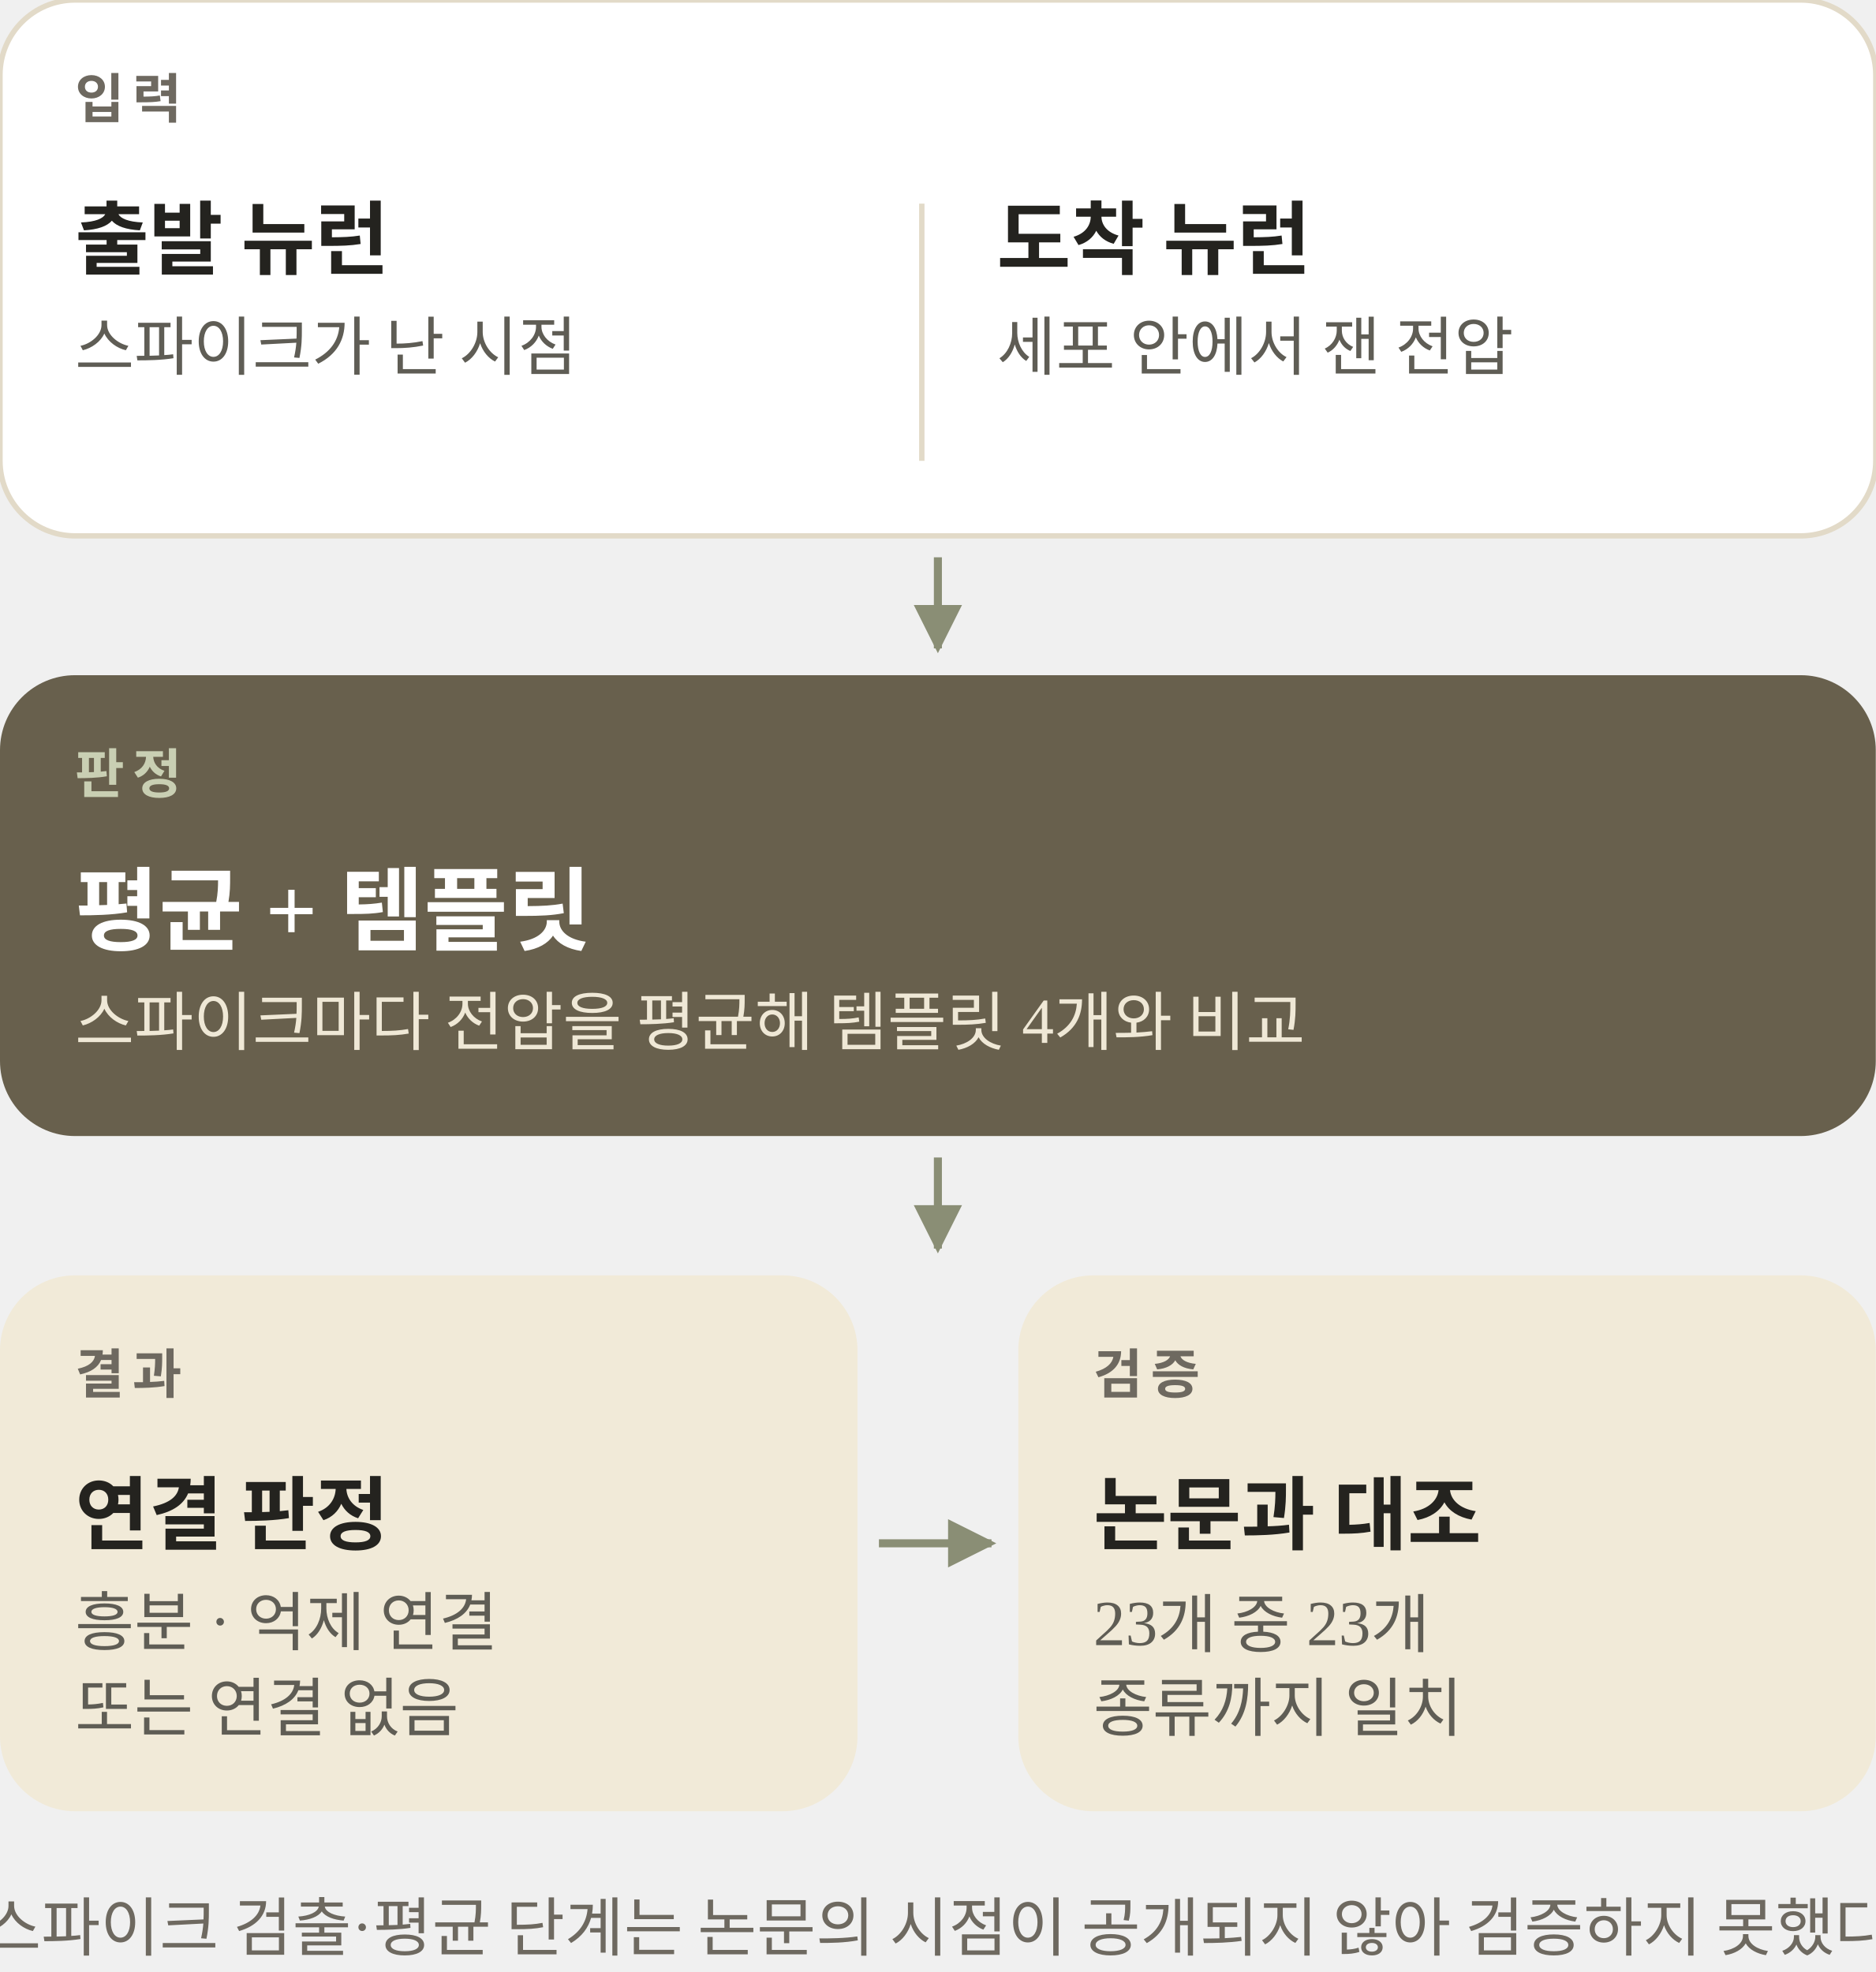
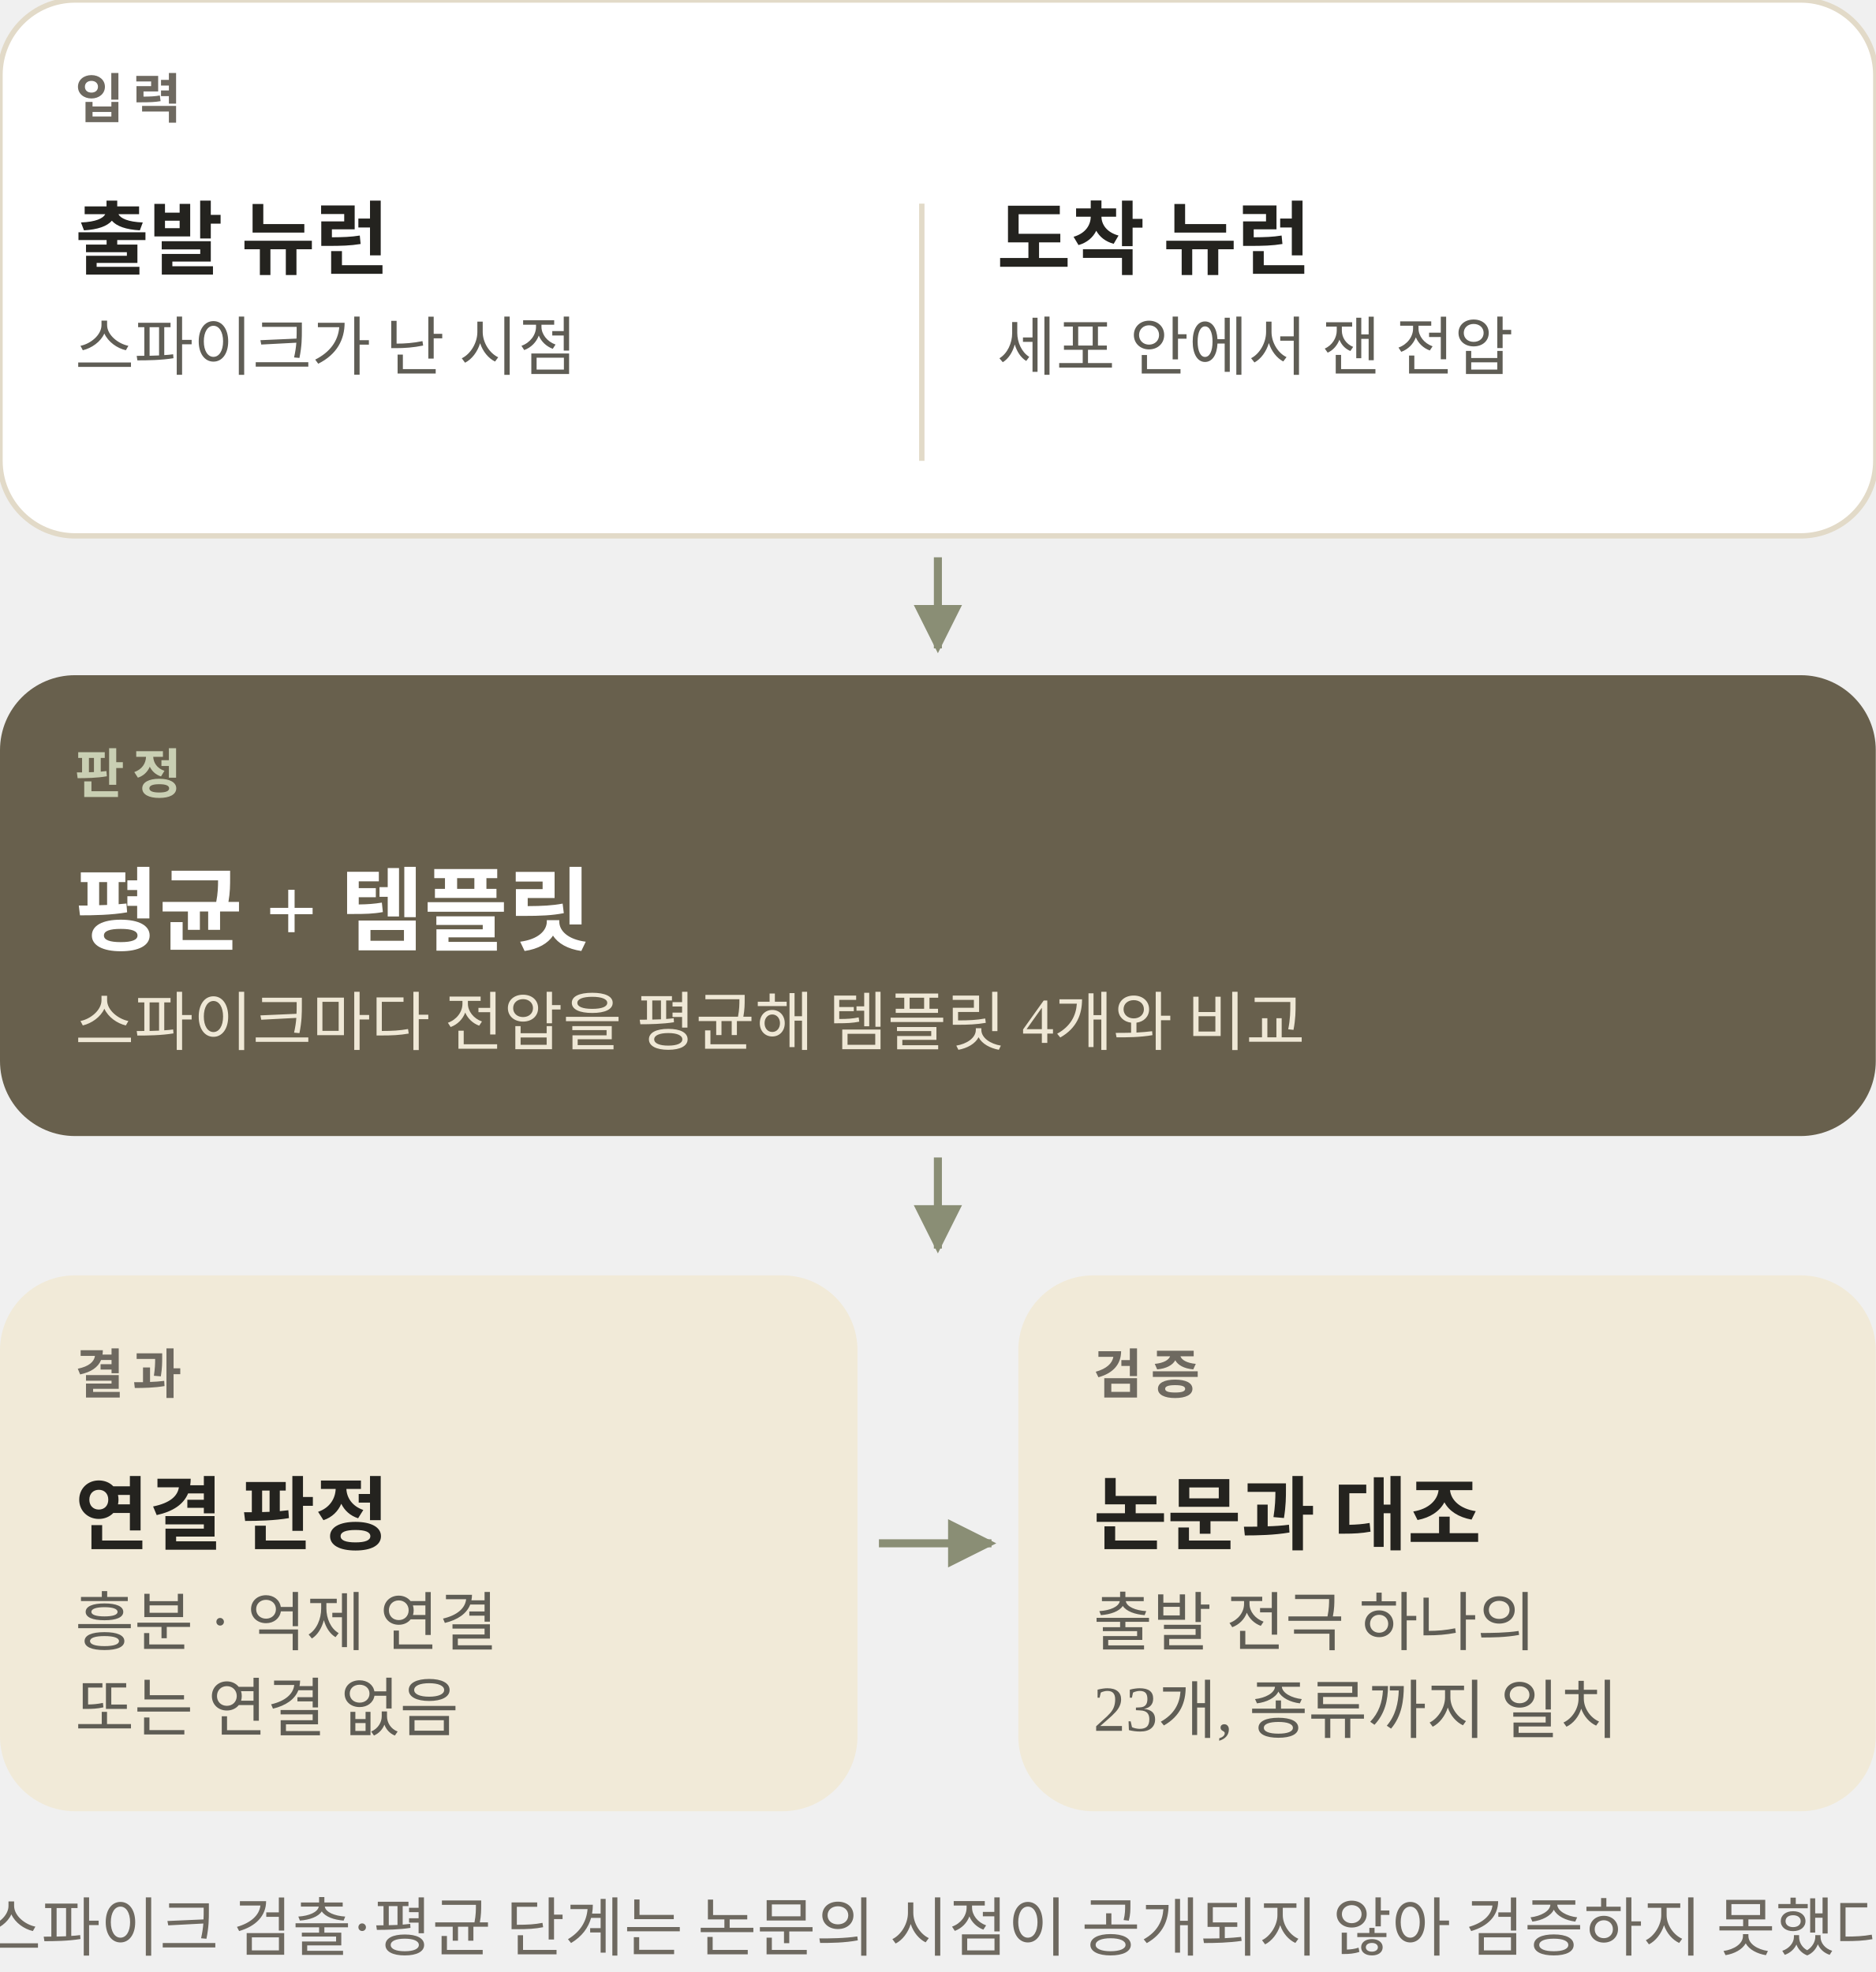
<svg xmlns="http://www.w3.org/2000/svg" viewBox="0 0 350 368" role="img" aria-label="시냅스 연결 판정 재현 흐름 — 출발 뉴런의 스파이크와 도착 뉴런의 전압을 평균해 템플릿과 비교하고, 판정을 논문과 대조한다">
  <defs>
    <marker id="flow-arrow" viewBox="0 0 10 10" refX="9" refY="5" markerWidth="6" markerHeight="6" orient="auto-start-reverse">
      <path d="M 0 0 L 10 5 L 0 10 z" fill="#8a8e75" />
    </marker>
  </defs>
  <rect x="0" y="0" width="350" height="100" rx="14" fill="#ffffff" stroke="#e2dac8" stroke-width="1" />
  <text x="14" y="22" font-size="10" fill="#6e6960" font-weight="700" letter-spacing="1.5">입력</text>
  <text x="14" y="50" font-size="15" fill="#24231f" font-weight="600">출발 뉴런</text>
  <text x="14" y="69" font-size="12" fill="#5f5d55">스파이크가 난 시점</text>
  <text x="186" y="50" font-size="15" fill="#24231f" font-weight="600">도착 뉴런</text>
  <text x="186" y="69" font-size="12" fill="#5f5d55">세포 안에서 잰 전압</text>
  <line x1="172" y1="38" x2="172" y2="86" stroke="#e2dac8" stroke-width="1" />
  <rect x="0" y="126" width="350" height="86" rx="14" fill="#68604d" />
  <text x="14" y="148" font-size="10" fill="#c9cfb3" font-weight="700" letter-spacing="1.5">판정</text>
  <text x="14" y="176" font-size="17" fill="#ffffff" font-weight="600">평균 + 템플릿</text>
  <text x="14" y="195" font-size="12" fill="#efe8d6">스파이크마다 전압을 평균해 템플릿 4개와 비교</text>
  <rect x="0" y="238" width="160" height="100" rx="14" fill="#f1ead8" />
  <text x="14" y="260" font-size="10" fill="#6e6960" font-weight="700" letter-spacing="1.5">결과</text>
  <text x="14" y="288" font-size="15" fill="#24231f" font-weight="600">연결 판정</text>
  <text x="14" y="307" font-size="12" fill="#5f5d55">흥분 · 억제 연결</text>
  <text x="14" y="323" font-size="12" fill="#5f5d55">또는 연결 없음</text>
  <rect x="190" y="238" width="160" height="100" rx="14" fill="#f1ead8" />
  <text x="204" y="260" font-size="10" fill="#6e6960" font-weight="700" letter-spacing="1.5">검증</text>
  <text x="204" y="288" font-size="15" fill="#24231f" font-weight="600">논문과 대조</text>
-   <text x="204" y="307" font-size="12" fill="#5f5d55">23개 중 23개</text>
-   <text x="204" y="323" font-size="12" fill="#5f5d55">종류까지 일치</text>
+   <text x="204" y="307" font-size="12" fill="#5f5d55">출발 전극 하나의</text>
+   <text x="204" y="323" font-size="12" fill="#5f5d55">23개, 종류까지 일치</text>
  <line x1="175" y1="104" x2="175" y2="121" stroke="#8a8e75" stroke-width="1.5" marker-end="url(#flow-arrow)" />
  <line x1="175" y1="216" x2="175" y2="233" stroke="#8a8e75" stroke-width="1.5" marker-end="url(#flow-arrow)" />
  <line x1="164" y1="288.0" x2="185" y2="288.0" stroke="#8a8e75" stroke-width="1.5" marker-end="url(#flow-arrow)" />
  <text x="175" y="364" font-size="12" fill="#6e6960" text-anchor="middle">스파이크 검출·평균 단계는 논문의 시점이 공개되지 않아 검증하지 못했다</text>
</svg>
